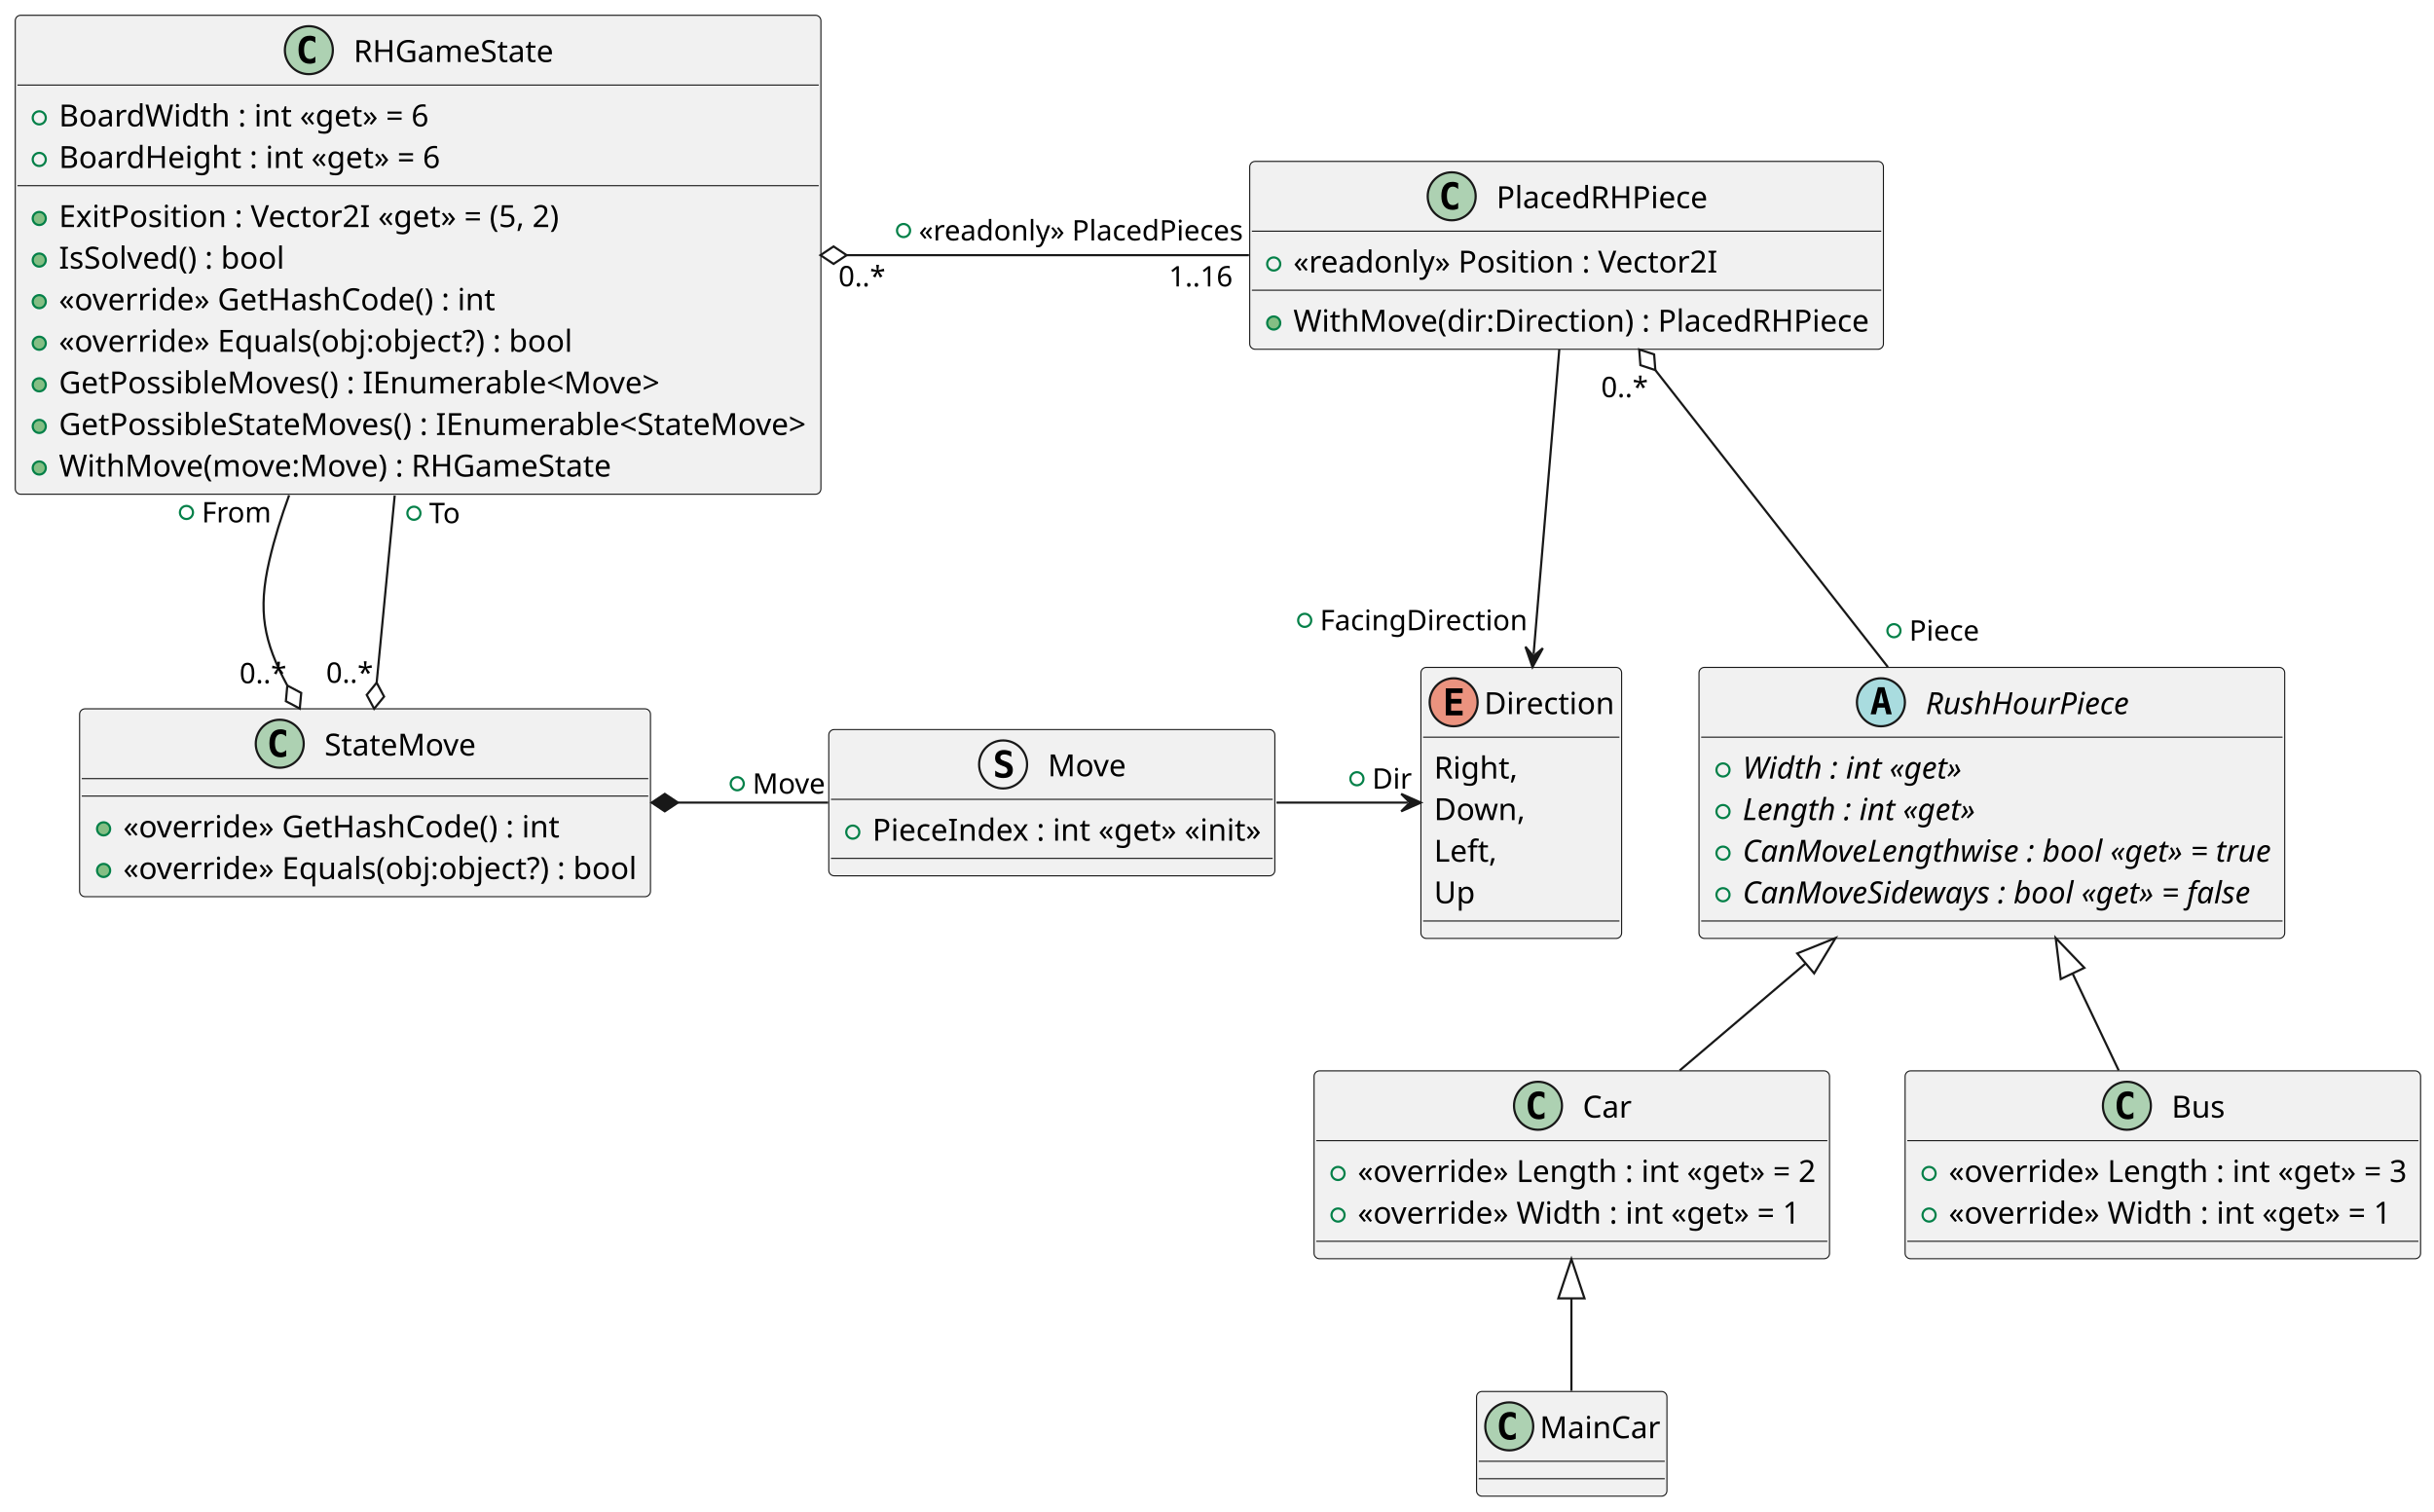
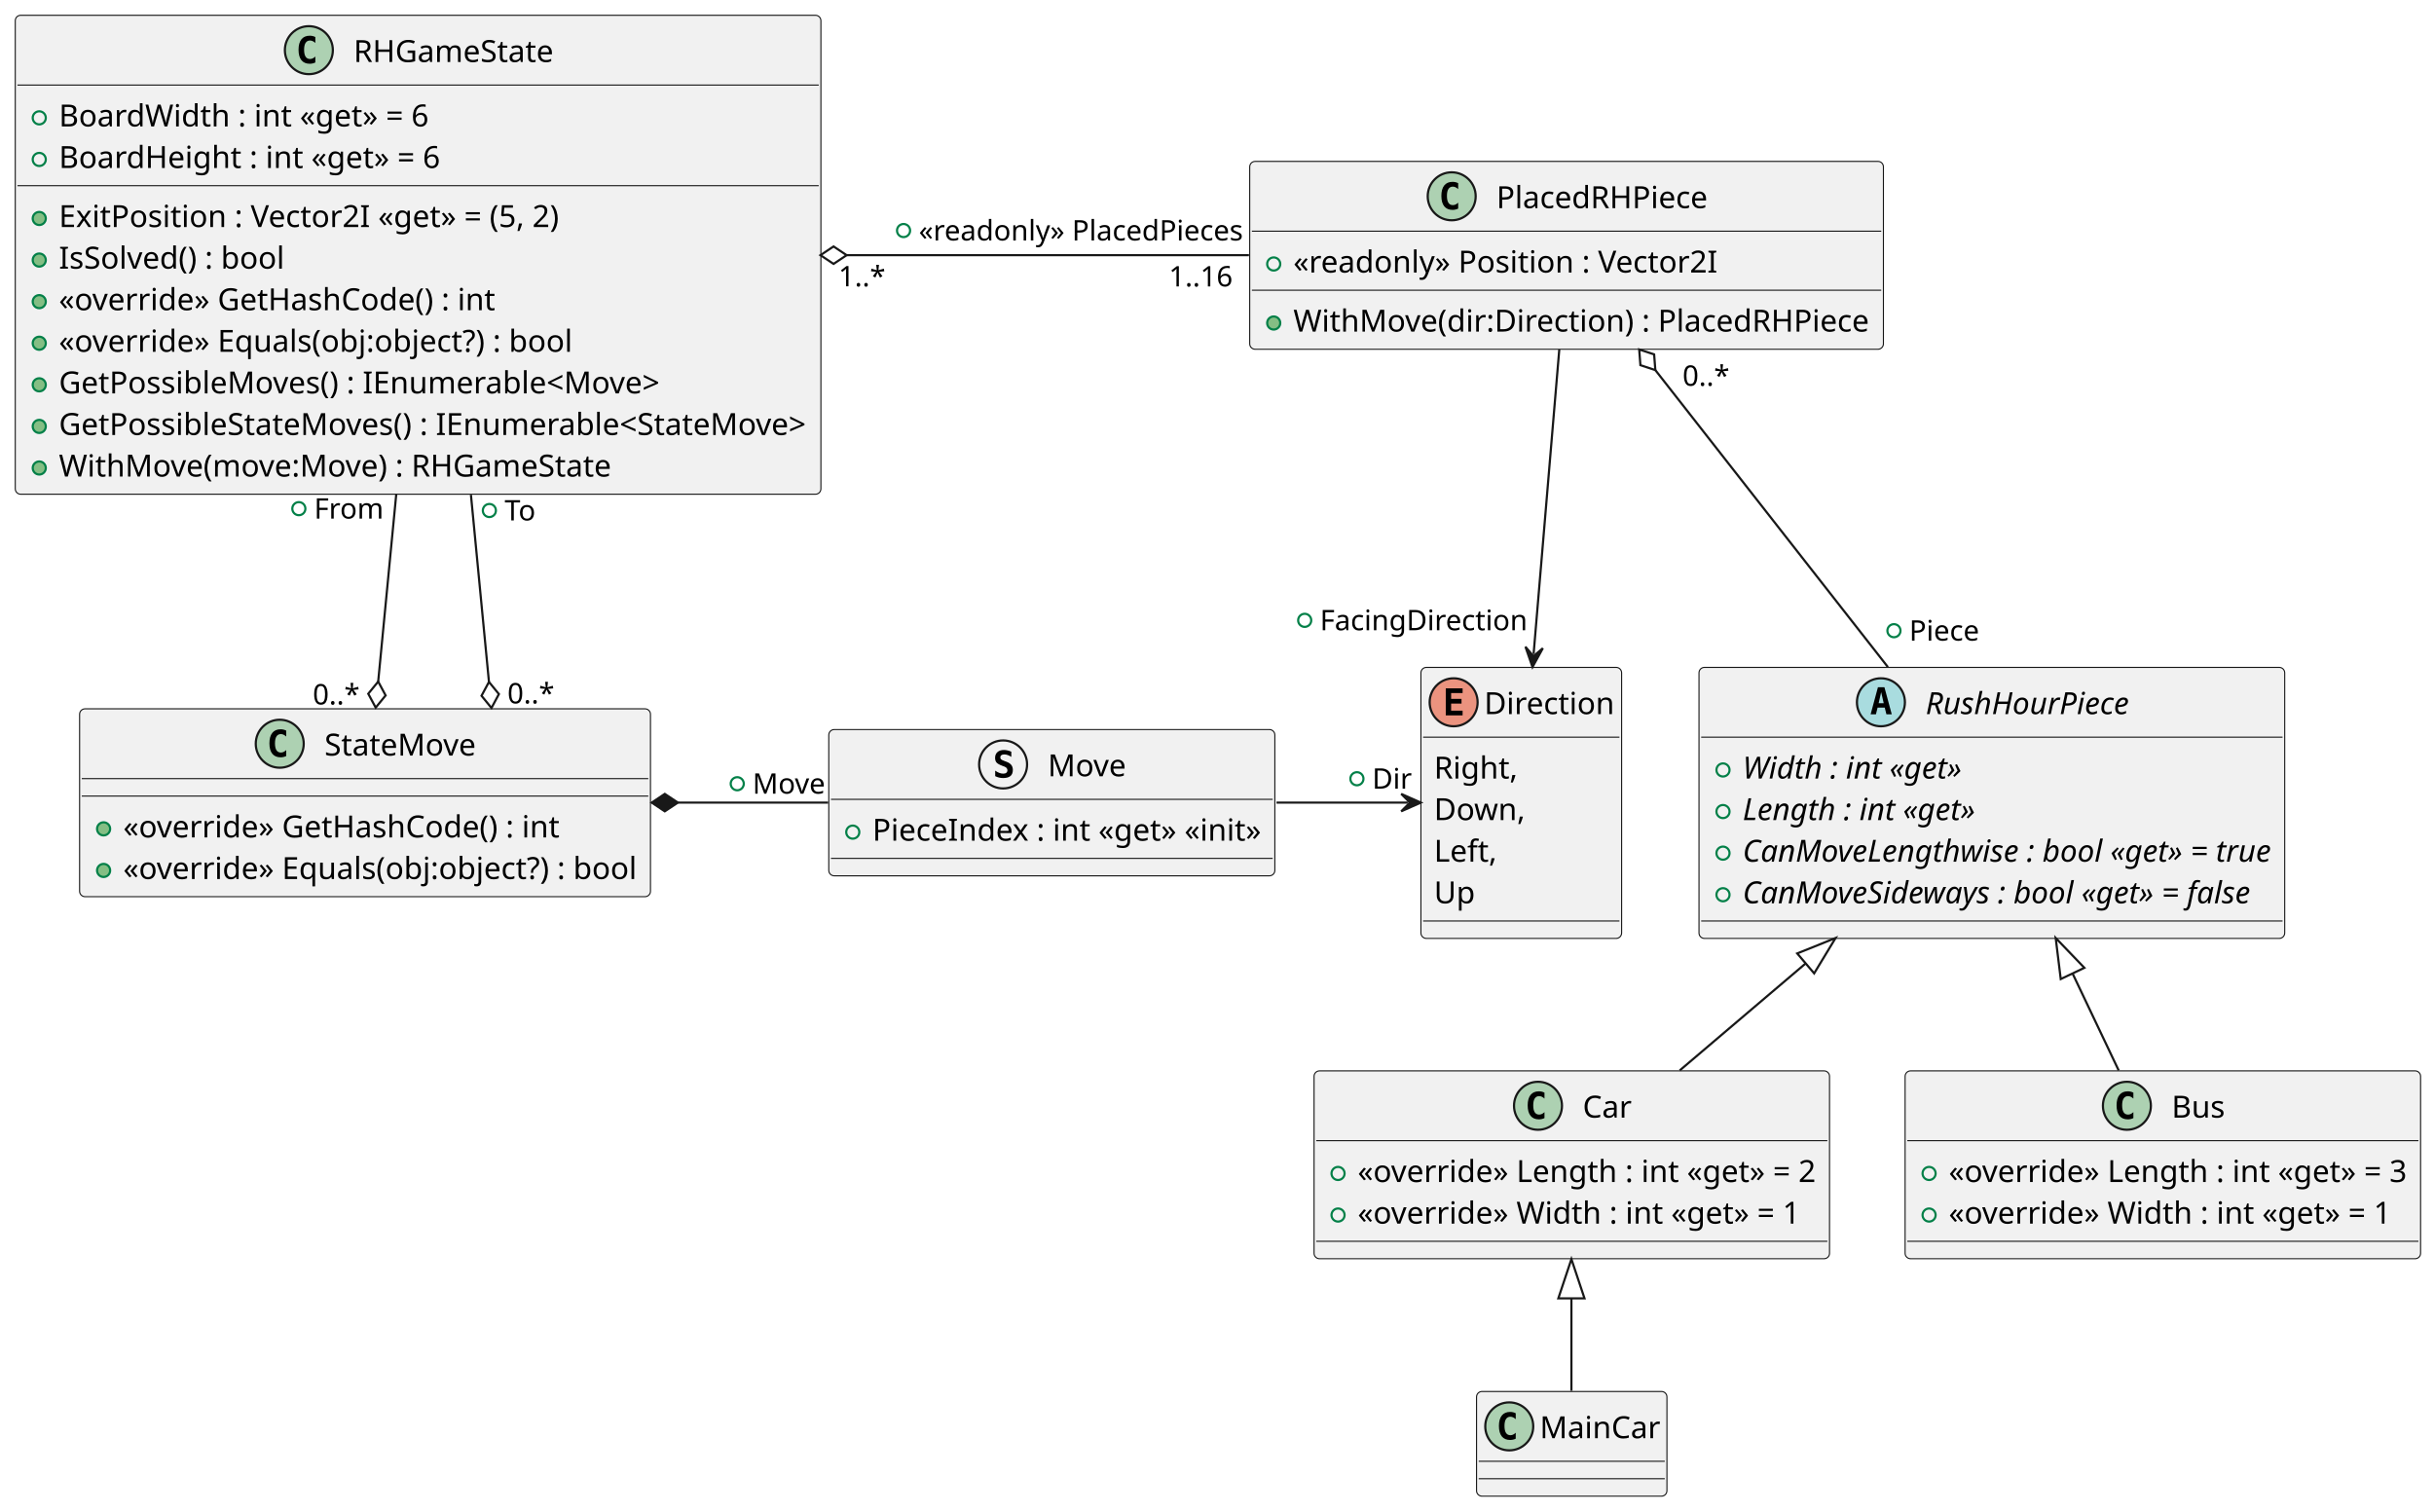
<svg xmlns="http://www.w3.org/2000/svg" contentStyleType="text/css" data-diagram-type="CLASS" height="693px" preserveAspectRatio="none" style="width:1116px;height:693px;background:#FFFFFF;" version="1.1" viewBox="0 0 1116 693" width="1116px" zoomAndPan="magnify" id="svg49">
  <defs id="defs1" />
  <g id="g49">
    <g class="entity" data-qualified-name="RHGameState" data-source-line="1" id="ent0002">
      <rect fill="#F1F1F1" height="219.611" rx="2.5" ry="2.5" style="stroke:#181818;stroke-width:0.5;" width="369.391" x="7" y="7" id="rect1" />
      <ellipse cx="141.617" cy="23" fill="#ADD1B2" rx="11" ry="11" style="stroke:#181818;stroke-width:1;" id="ellipse1" />
      <path d="M144.585,28.641 Q144.007,28.938 143.367,29.078 Q142.726,29.234 142.023,29.234 Q139.523,29.234 138.195,27.594 Q136.882,25.938 136.882,22.812 Q136.882,19.688 138.195,18.031 Q139.523,16.375 142.023,16.375 Q142.726,16.375 143.367,16.531 Q144.023,16.688 144.585,16.984 L144.585,19.703 Q143.96,19.125 143.367,18.859 Q142.773,18.578 142.148,18.578 Q140.804,18.578 140.117,19.656 Q139.429,20.719 139.429,22.812 Q139.429,24.906 140.117,25.984 Q140.804,27.047 142.148,27.047 Q142.773,27.047 143.367,26.781 Q143.96,26.5 144.585,25.922 L144.585,28.641 Z " fill="#000000" id="path1" />
      <text fill="#000000" font-family="sans-serif" font-size="14" lengthAdjust="spacing" textLength="91.658" x="162.117" y="28.432" id="text1">RHGameState</text>
      <line style="stroke:#181818;stroke-width:0.5;" x1="8" x2="375.391" y1="39" y2="39" id="line1" />
      <g data-visibility-modifier="PUBLIC_FIELD" id="g2">
        <ellipse cx="18" cy="54.034" fill="none" rx="3" ry="3" style="stroke:#038048;stroke-width:1;" id="ellipse2" />
      </g>
      <text fill="#000000" font-family="sans-serif" font-size="14" lengthAdjust="spacing" textLength="169.861" x="27" y="57.966" id="text2">BoardWidth : int «get» = 6</text>
      <g data-visibility-modifier="PUBLIC_FIELD" id="g3">
        <ellipse cx="18" cy="73.102" fill="none" rx="3" ry="3" style="stroke:#038048;stroke-width:1;" id="ellipse3" />
      </g>
      <text fill="#000000" font-family="sans-serif" font-size="14" lengthAdjust="spacing" textLength="175.111" x="27" y="77.034" id="text3">BoardHeight : int «get» = 6</text>
      <line style="stroke:#181818;stroke-width:0.5;" x1="8" x2="375.391" y1="85.136" y2="85.136" id="line3" />
      <g data-visibility-modifier="PUBLIC_METHOD" id="g4">
        <ellipse cx="18" cy="100.17" fill="#84BE84" rx="3" ry="3" style="stroke:#038048;stroke-width:1;" id="ellipse4" />
      </g>
      <text fill="#000000" font-family="sans-serif" font-size="14" lengthAdjust="spacing" textLength="229.557" x="27" y="104.102" id="text4">ExitPosition : Vector2I «get» = (5, 2)</text>
      <g data-visibility-modifier="PUBLIC_METHOD" id="g5">
        <ellipse cx="18" cy="119.238" fill="#84BE84" rx="3" ry="3" style="stroke:#038048;stroke-width:1;" id="ellipse5" />
      </g>
      <text fill="#000000" font-family="sans-serif" font-size="14" lengthAdjust="spacing" textLength="103.432" x="27" y="123.17" id="text5">IsSolved() : bool</text>
      <g data-visibility-modifier="PUBLIC_METHOD" id="g6">
        <ellipse cx="18" cy="138.306" fill="#84BE84" rx="3" ry="3" style="stroke:#038048;stroke-width:1;" id="ellipse6" />
      </g>
      <text fill="#000000" font-family="sans-serif" font-size="14" lengthAdjust="spacing" textLength="200.353" x="27" y="142.238" id="text6">«override» GetHashCode() : int</text>
      <g data-visibility-modifier="PUBLIC_METHOD" id="g7">
        <ellipse cx="18" cy="157.374" fill="#84BE84" rx="3" ry="3" style="stroke:#038048;stroke-width:1;" id="ellipse7" />
      </g>
      <text fill="#000000" font-family="sans-serif" font-size="14" lengthAdjust="spacing" textLength="235.745" x="27" y="161.305" id="text7">«override» Equals(obj:object?) : bool</text>
      <g data-visibility-modifier="PUBLIC_METHOD" id="g8">
        <ellipse cx="18" cy="176.441" fill="#84BE84" rx="3" ry="3" style="stroke:#038048;stroke-width:1;" id="ellipse8" />
      </g>
      <text fill="#000000" font-family="sans-serif" font-size="14" lengthAdjust="spacing" textLength="276.303" x="27" y="180.373" id="text8">GetPossibleMoves() : IEnumerable&lt;Move&gt;</text>
      <g data-visibility-modifier="PUBLIC_METHOD" id="g9">
        <ellipse cx="18" cy="195.509" fill="#84BE84" rx="3" ry="3" style="stroke:#038048;stroke-width:1;" id="ellipse9" />
      </g>
      <text fill="#000000" font-family="sans-serif" font-size="14" lengthAdjust="spacing" textLength="343.391" x="27" y="199.441" id="text9">GetPossibleStateMoves() : IEnumerable&lt;StateMove&gt;</text>
      <g data-visibility-modifier="PUBLIC_METHOD" id="g10">
        <ellipse cx="18" cy="214.577" fill="#84BE84" rx="3" ry="3" style="stroke:#038048;stroke-width:1;" id="ellipse10" />
      </g>
      <text fill="#000000" font-family="sans-serif" font-size="14" lengthAdjust="spacing" textLength="254.099" x="27" y="218.509" id="text10">WithMove(move:Move) : RHGameState</text>
    </g>
    <g class="entity" data-qualified-name="Move" data-source-line="17" id="ent0003">
      <rect fill="#F1F1F1" height="67.068" rx="2.5" ry="2.5" style="stroke:#181818;stroke-width:0.5;" width="204.527" x="380" y="334.5" id="rect10" />
      <ellipse cx="459.926" cy="350.5" fill="#F1F1F1" rx="11" ry="11" style="stroke:#181818;stroke-width:1;" id="ellipse11" />
      <path d="M459.41,351.062 Q457.551,350.359 456.894,349.594 Q456.254,348.812 456.254,347.5 Q456.254,345.812 457.332,344.844 Q458.41,343.875 460.285,343.875 Q461.144,343.875 461.988,344.078 Q462.848,344.266 463.691,344.656 L463.691,347.047 Q462.91,346.484 462.082,346.203 Q461.269,345.906 460.473,345.906 Q459.598,345.906 459.113,346.266 Q458.644,346.625 458.644,347.281 Q458.644,347.797 458.988,348.141 Q459.332,348.469 460.426,348.875 L461.488,349.281 Q462.973,349.828 463.676,350.734 Q464.394,351.641 464.394,353.016 Q464.394,354.891 463.285,355.812 Q462.176,356.734 459.926,356.734 Q459.004,356.734 458.082,356.516 Q457.16,356.297 456.301,355.875 L456.301,353.344 Q457.269,354.031 458.191,354.375 Q459.113,354.719 460.004,354.719 Q460.91,354.719 461.41,354.312 Q461.91,353.891 461.91,353.156 Q461.91,352.594 461.566,352.188 Q461.238,351.766 460.613,351.516 L459.41,351.062 Z " fill="#000000" id="path11" />
      <text fill="#000000" font-family="sans-serif" font-size="14" lengthAdjust="spacing" textLength="36.176" x="480.426" y="355.932" id="text11">Move</text>
      <line style="stroke:#181818;stroke-width:0.5;" x1="381" x2="583.527" y1="366.5" y2="366.5" id="line11" />
      <g data-visibility-modifier="PUBLIC_FIELD" id="g12">
        <ellipse cx="391" cy="381.534" fill="none" rx="3" ry="3" style="stroke:#038048;stroke-width:1;" id="ellipse12" />
      </g>
      <text fill="#000000" font-family="sans-serif" font-size="14" lengthAdjust="spacing" textLength="178.527" x="400" y="385.466" id="text12">PieceIndex : int «get» «init»</text>
      <line style="stroke:#181818;stroke-width:0.5;" x1="381" x2="583.527" y1="393.568" y2="393.568" id="line12" />
    </g>
    <g class="entity" data-qualified-name="Direction" data-source-line="20" id="ent0004">
      <rect fill="#F1F1F1" height="124.272" rx="2.5" ry="2.5" style="stroke:#181818;stroke-width:0.5;" width="92.018" x="651.5" y="306" id="rect12" />
      <ellipse cx="666.5" cy="322" fill="#EB937F" rx="11" ry="11" style="stroke:#181818;stroke-width:1;" id="ellipse13" />
      <path d="M670.609,328 L662.891,328 L662.891,315.609 L670.609,315.609 L670.609,317.766 L665.344,317.766 L665.344,320.438 L670.109,320.438 L670.109,322.594 L665.344,322.594 L665.344,325.844 L670.609,325.844 L670.609,328 Z " fill="#000000" id="path13" />
      <text fill="#000000" font-family="sans-serif" font-size="14" lengthAdjust="spacing" textLength="60.018" x="680.5" y="327.432" id="text13">Direction</text>
      <line style="stroke:#181818;stroke-width:0.5;" x1="652.5" x2="742.518" y1="338" y2="338" id="line13" />
      <text fill="#000000" font-family="sans-serif" font-size="14" lengthAdjust="spacing" textLength="38.388" x="657.5" y="356.966" id="text14">Right,</text>
      <text fill="#000000" font-family="sans-serif" font-size="14" lengthAdjust="spacing" textLength="42.098" x="657.5" y="376.034" id="text15">Down,</text>
      <text fill="#000000" font-family="sans-serif" font-size="14" lengthAdjust="spacing" textLength="28.854" x="657.5" y="395.102" id="text16">Left,</text>
      <text fill="#000000" font-family="sans-serif" font-size="14" lengthAdjust="spacing" textLength="18.844" x="657.5" y="414.17" id="text17">Up</text>
      <line style="stroke:#181818;stroke-width:0.5;" x1="652.5" x2="742.518" y1="422.272" y2="422.272" id="line17" />
    </g>
    <g class="entity" data-qualified-name="StateMove" data-source-line="26" id="ent0005">
      <rect fill="#F1F1F1" height="86.136" rx="2.5" ry="2.5" style="stroke:#181818;stroke-width:0.5;" width="261.745" x="36.5" y="325" id="rect17" />
      <ellipse cx="128.263" cy="341" fill="#ADD1B2" rx="11" ry="11" style="stroke:#181818;stroke-width:1;" id="ellipse17" />
      <path d="M131.231,346.641 Q130.653,346.938 130.013,347.078 Q129.372,347.234 128.669,347.234 Q126.169,347.234 124.841,345.594 Q123.528,343.938 123.528,340.812 Q123.528,337.688 124.841,336.031 Q126.169,334.375 128.669,334.375 Q129.372,334.375 130.013,334.531 Q130.669,334.688 131.231,334.984 L131.231,337.703 Q130.606,337.125 130.013,336.859 Q129.419,336.578 128.794,336.578 Q127.45,336.578 126.763,337.656 Q126.075,338.719 126.075,340.812 Q126.075,342.906 126.763,343.984 Q127.45,345.047 128.794,345.047 Q129.419,345.047 130.013,344.781 Q130.606,344.5 131.231,343.922 L131.231,346.641 Z " fill="#000000" id="path17" />
      <text fill="#000000" font-family="sans-serif" font-size="14" lengthAdjust="spacing" textLength="69.72" x="148.763" y="346.432" id="text18">StateMove</text>
      <line style="stroke:#181818;stroke-width:0.5;" x1="37.5" x2="297.245" y1="357" y2="357" id="line18" />
      <line style="stroke:#181818;stroke-width:0.5;" x1="37.5" x2="297.245" y1="365" y2="365" id="line19" />
      <g data-visibility-modifier="PUBLIC_METHOD" id="g19">
        <ellipse cx="47.5" cy="380.034" fill="#84BE84" rx="3" ry="3" style="stroke:#038048;stroke-width:1;" id="ellipse19" />
      </g>
      <text fill="#000000" font-family="sans-serif" font-size="14" lengthAdjust="spacing" textLength="200.353" x="56.5" y="383.966" id="text19">«override» GetHashCode() : int</text>
      <g data-visibility-modifier="PUBLIC_METHOD" id="g20">
        <ellipse cx="47.5" cy="399.102" fill="#84BE84" rx="3" ry="3" style="stroke:#038048;stroke-width:1;" id="ellipse20" />
      </g>
      <text fill="#000000" font-family="sans-serif" font-size="14" lengthAdjust="spacing" textLength="235.745" x="56.5" y="403.034" id="text20">«override» Equals(obj:object?) : bool</text>
    </g>
    <g class="entity" data-qualified-name="PlacedRHPiece" data-source-line="33" id="ent0006">
      <rect fill="#F1F1F1" height="86.136" rx="2.5" ry="2.5" style="stroke:#181818;stroke-width:0.5;" width="290.557" x="573" y="74" id="rect20" />
      <ellipse cx="665.61" cy="90" fill="#ADD1B2" rx="11" ry="11" style="stroke:#181818;stroke-width:1;" id="ellipse21" />
      <path d="M668.578,95.641 Q668,95.938 667.36,96.078 Q666.719,96.234 666.016,96.234 Q663.516,96.234 662.188,94.594 Q660.875,92.938 660.875,89.812 Q660.875,86.688 662.188,85.031 Q663.516,83.375 666.016,83.375 Q666.719,83.375 667.36,83.531 Q668.016,83.688 668.578,83.984 L668.578,86.703 Q667.953,86.125 667.36,85.859 Q666.766,85.578 666.141,85.578 Q664.797,85.578 664.11,86.656 Q663.422,87.719 663.422,89.812 Q663.422,91.906 664.11,92.984 Q664.797,94.047 666.141,94.047 Q666.766,94.047 667.36,93.781 Q667.953,93.5 668.578,92.922 L668.578,95.641 Z " fill="#000000" id="path21" />
      <text fill="#000000" font-family="sans-serif" font-size="14" lengthAdjust="spacing" textLength="96.838" x="686.11" y="95.432" id="text21">PlacedRHPiece</text>
      <line style="stroke:#181818;stroke-width:0.5;" x1="574" x2="862.557" y1="106" y2="106" id="line21" />
      <g data-visibility-modifier="PUBLIC_FIELD" id="g22">
        <ellipse cx="584" cy="121.034" fill="none" rx="3" ry="3" style="stroke:#038048;stroke-width:1;" id="ellipse22" />
      </g>
      <text fill="#000000" font-family="sans-serif" font-size="14" lengthAdjust="spacing" textLength="195.061" x="593" y="124.966" id="text22">«readonly» Position : Vector2I</text>
      <line style="stroke:#181818;stroke-width:0.5;" x1="574" x2="862.557" y1="133.068" y2="133.068" id="line22" />
      <g data-visibility-modifier="PUBLIC_METHOD" id="g23">
        <ellipse cx="584" cy="148.102" fill="#84BE84" rx="3" ry="3" style="stroke:#038048;stroke-width:1;" id="ellipse23" />
      </g>
      <text fill="#000000" font-family="sans-serif" font-size="14" lengthAdjust="spacing" textLength="264.557" x="593" y="152.034" id="text23">WithMove(dir:Direction) : PlacedRHPiece</text>
    </g>
    <g class="entity" data-qualified-name="RushHourPiece" data-source-line="38" id="ent0007">
      <rect fill="#F1F1F1" height="124.272" rx="2.5" ry="2.5" style="stroke:#181818;stroke-width:0.5;" width="268.549" x="779" y="306" id="rect23" />
      <ellipse cx="862.412" cy="322" fill="#A9DCDF" rx="11" ry="11" style="stroke:#181818;stroke-width:1;" id="ellipse24" />
      <path d="M862.521,317.344 L861.365,322.422 L863.693,322.422 L862.521,317.344 Z M861.037,315.109 L864.021,315.109 L867.38,327.5 L864.927,327.5 L864.162,324.438 L860.88,324.438 L860.13,327.5 L857.693,327.5 L861.037,315.109 Z " fill="#000000" id="path24" />
      <text fill="#000000" font-family="sans-serif" font-size="14" font-style="italic" lengthAdjust="spacing" textLength="93.226" x="882.912" y="327.432" id="text24">RushHourPiece</text>
      <line style="stroke:#181818;stroke-width:0.5;" x1="780" x2="1046.549" y1="338" y2="338" id="line24" />
      <g data-visibility-modifier="PUBLIC_FIELD" id="g25">
        <ellipse cx="790" cy="353.034" fill="none" rx="3" ry="3" style="stroke:#038048;stroke-width:1;" id="ellipse25" />
      </g>
      <text fill="#000000" font-family="sans-serif" font-size="14" font-style="italic" lengthAdjust="spacing" textLength="100.422" x="799" y="356.966" id="text25">Width : int «get»</text>
      <g data-visibility-modifier="PUBLIC_FIELD" id="g26">
        <ellipse cx="790" cy="372.102" fill="none" rx="3" ry="3" style="stroke:#038048;stroke-width:1;" id="ellipse26" />
      </g>
      <text fill="#000000" font-family="sans-serif" font-size="14" font-style="italic" lengthAdjust="spacing" textLength="106.61" x="799" y="376.034" id="text26">Length : int «get»</text>
      <g data-visibility-modifier="PUBLIC_FIELD" id="g27">
        <ellipse cx="790" cy="391.17" fill="none" rx="3" ry="3" style="stroke:#038048;stroke-width:1;" id="ellipse27" />
      </g>
      <text fill="#000000" font-family="sans-serif" font-size="14" font-style="italic" lengthAdjust="spacing" textLength="242.549" x="799" y="395.102" id="text27">CanMoveLengthwise : bool «get» = true</text>
      <g data-visibility-modifier="PUBLIC_FIELD" id="g28">
        <ellipse cx="790" cy="410.238" fill="none" rx="3" ry="3" style="stroke:#038048;stroke-width:1;" id="ellipse28" />
      </g>
      <text fill="#000000" font-family="sans-serif" font-size="14" font-style="italic" lengthAdjust="spacing" textLength="233.309" x="799" y="414.17" id="text28">CanMoveSideways : bool «get» = false</text>
      <line style="stroke:#181818;stroke-width:0.5;" x1="780" x2="1046.549" y1="422.272" y2="422.272" id="line28" />
    </g>
    <g class="entity" data-qualified-name="Car" data-source-line="44" id="ent0008">
      <rect fill="#F1F1F1" height="86.136" rx="2.5" ry="2.5" style="stroke:#181818;stroke-width:0.5;" width="236.349" x="602.5" y="491" id="rect28" />
      <ellipse cx="705.183" cy="507" fill="#ADD1B2" rx="11" ry="11" style="stroke:#181818;stroke-width:1;" id="ellipse29" />
      <path d="M708.151,512.641 Q707.573,512.938 706.933,513.078 Q706.292,513.234 705.589,513.234 Q703.089,513.234 701.761,511.594 Q700.448,509.938 700.448,506.812 Q700.448,503.688 701.761,502.031 Q703.089,500.375 705.589,500.375 Q706.292,500.375 706.933,500.531 Q707.589,500.688 708.151,500.984 L708.151,503.703 Q707.526,503.125 706.933,502.859 Q706.339,502.578 705.714,502.578 Q704.37,502.578 703.683,503.656 Q702.995,504.719 702.995,506.812 Q702.995,508.906 703.683,509.984 Q704.37,511.047 705.714,511.047 Q706.339,511.047 706.933,510.781 Q707.526,510.5 708.151,509.922 L708.151,512.641 Z " fill="#000000" id="path29" />
      <text fill="#000000" font-family="sans-serif" font-size="14" lengthAdjust="spacing" textLength="22.484" x="725.683" y="512.432" id="text29">Car</text>
      <line style="stroke:#181818;stroke-width:0.5;" x1="603.5" x2="837.849" y1="523" y2="523" id="line29" />
      <g data-visibility-modifier="PUBLIC_FIELD" id="g30">
        <ellipse cx="613.5" cy="538.034" fill="none" rx="3" ry="3" style="stroke:#038048;stroke-width:1;" id="ellipse30" />
      </g>
      <text fill="#000000" font-family="sans-serif" font-size="14" lengthAdjust="spacing" textLength="210.349" x="622.5" y="541.966" id="text30">«override» Length : int «get» = 2</text>
      <g data-visibility-modifier="PUBLIC_FIELD" id="g31">
        <ellipse cx="613.5" cy="557.102" fill="none" rx="3" ry="3" style="stroke:#038048;stroke-width:1;" id="ellipse31" />
      </g>
      <text fill="#000000" font-family="sans-serif" font-size="14" lengthAdjust="spacing" textLength="203.097" x="622.5" y="561.034" id="text31">«override» Width : int «get» = 1</text>
      <line style="stroke:#181818;stroke-width:0.5;" x1="603.5" x2="837.849" y1="569.136" y2="569.136" id="line31" />
    </g>
    <g class="entity" data-qualified-name="MainCar" data-source-line="48" id="ent0009">
      <rect fill="#F1F1F1" height="48" rx="2.5" ry="2.5" style="stroke:#181818;stroke-width:0.5;" width="87.3" x="677" y="638" id="rect31" />
      <ellipse cx="692" cy="654" fill="#ADD1B2" rx="11" ry="11" style="stroke:#181818;stroke-width:1;" id="ellipse32" />
      <path d="M694.969,659.641 Q694.391,659.938 693.75,660.078 Q693.109,660.234 692.406,660.234 Q689.906,660.234 688.578,658.594 Q687.266,656.938 687.266,653.812 Q687.266,650.688 688.578,649.031 Q689.906,647.375 692.406,647.375 Q693.109,647.375 693.75,647.531 Q694.406,647.688 694.969,647.984 L694.969,650.703 Q694.344,650.125 693.75,649.859 Q693.156,649.578 692.531,649.578 Q691.188,649.578 690.5,650.656 Q689.812,651.719 689.812,653.812 Q689.812,655.906 690.5,656.984 Q691.188,658.047 692.531,658.047 Q693.156,658.047 693.75,657.781 Q694.344,657.5 694.969,656.922 L694.969,659.641 Z " fill="#000000" id="path32" />
      <text fill="#000000" font-family="sans-serif" font-size="14" lengthAdjust="spacing" textLength="55.3" x="706" y="659.432" id="text32">MainCar</text>
      <line style="stroke:#181818;stroke-width:0.5;" x1="678" x2="763.3" y1="670" y2="670" id="line32" />
      <line style="stroke:#181818;stroke-width:0.5;" x1="678" x2="763.3" y1="678" y2="678" id="line33" />
    </g>
    <g class="entity" data-qualified-name="Bus" data-source-line="50" id="ent0010">
      <rect fill="#F1F1F1" height="86.136" rx="2.5" ry="2.5" style="stroke:#181818;stroke-width:0.5;" width="236.349" x="873.5" y="491" id="rect33" />
      <ellipse cx="975.196" cy="507" fill="#ADD1B2" rx="11" ry="11" style="stroke:#181818;stroke-width:1;" id="ellipse33" />
      <path d="M978.164,512.641 Q977.586,512.938 976.946,513.078 Q976.305,513.234 975.602,513.234 Q973.102,513.234 971.774,511.594 Q970.461,509.938 970.461,506.812 Q970.461,503.688 971.774,502.031 Q973.102,500.375 975.602,500.375 Q976.305,500.375 976.946,500.531 Q977.602,500.688 978.164,500.984 L978.164,503.703 Q977.539,503.125 976.946,502.859 Q976.352,502.578 975.727,502.578 Q974.383,502.578 973.696,503.656 Q973.008,504.719 973.008,506.812 Q973.008,508.906 973.696,509.984 Q974.383,511.047 975.727,511.047 Q976.352,511.047 976.946,510.781 Q977.539,510.5 978.164,509.922 L978.164,512.641 Z " fill="#000000" id="path33" />
      <text fill="#000000" font-family="sans-serif" font-size="14" lengthAdjust="spacing" textLength="24.458" x="995.696" y="512.432" id="text33">Bus</text>
      <line style="stroke:#181818;stroke-width:0.5;" x1="874.5" x2="1108.849" y1="523" y2="523" id="line34" />
      <g data-visibility-modifier="PUBLIC_FIELD" id="g34">
        <ellipse cx="884.5" cy="538.034" fill="none" rx="3" ry="3" style="stroke:#038048;stroke-width:1;" id="ellipse34" />
      </g>
      <text fill="#000000" font-family="sans-serif" font-size="14" lengthAdjust="spacing" textLength="210.349" x="893.5" y="541.966" id="text34">«override» Length : int «get» = 3</text>
      <g data-visibility-modifier="PUBLIC_FIELD" id="g35">
        <ellipse cx="884.5" cy="557.102" fill="none" rx="3" ry="3" style="stroke:#038048;stroke-width:1;" id="ellipse35" />
      </g>
      <text fill="#000000" font-family="sans-serif" font-size="14" lengthAdjust="spacing" textLength="203.097" x="893.5" y="561.034" id="text35">«override» Width : int «get» = 1</text>
      <line style="stroke:#181818;stroke-width:0.5;" x1="874.5" x2="1108.849" y1="569.136" y2="569.136" id="line35" />
    </g>
    <g class="link" data-entity-1="ent0002" data-entity-2="ent0006" data-link-type="aggregation" data-source-line="55" id="lnk11">
      <path codeLine="55" d="M388.19,117 C452.57,117 511.87,117 572.66,117" fill="none" id="RHGameState-backto-PlacedRHPiece" style="stroke:#181818;stroke-width:1;" />
      <polygon fill="none" points="376.19,117,382.19,121,388.19,117,382.19,113,376.19,117" style="stroke:#181818;stroke-width:1;" id="polygon35" />
      <g data-visibility-modifier="PUBLIC_METHOD" id="g36">
        <circle cx="414.285" cy="105.705" fill="none" style="stroke:#038048;stroke-width:1" id="ellipse36" r="3" />
      </g>
      <text fill="#000000" font-family="sans-serif" font-size="13px" lengthAdjust="spacing" textLength="148.915" x="406.5" y="109.897" id="text36" transform="translate(14.78524,0.3520295)">«readonly» PlacedPieces</text>
-       <text fill="#000000" font-family="sans-serif" font-size="13" lengthAdjust="spacing" textLength="21.567" x="384.428" y="131.279" id="text37">0..*</text>
+       <text fill="#000000" font-family="sans-serif" font-size="13px" lengthAdjust="spacing" textLength="21.567" x="384.428" y="131.279" id="text37">1..*</text>
      <text fill="#000000" font-family="sans-serif" font-size="13" lengthAdjust="spacing" textLength="29.276" x="535.911" y="131.322" id="text38">1..16</text>
    </g>
    <g class="link" data-entity-1="ent0003" data-entity-2="ent0004" data-link-type="dependency" data-source-line="56" id="lnk12">
      <path codeLine="56" d="M585.28,368 C608.49,368 626,368 645.46,368" fill="none" id="Move-to-Direction" style="stroke:#181818;stroke-width:1;" />
      <polygon fill="#181818" points="651.46,368,642.46,364,646.46,368,642.46,372,651.46,368" style="stroke:#181818;stroke-width:1;" id="polygon38" />
      <g data-visibility-modifier="PUBLIC_METHOD" id="g38" transform="translate(13.90516,0.7040589)">
        <circle cx="608.25" cy="356.353" fill="none" style="stroke:#038048;stroke-width:1" id="ellipse38" r="3" />
      </g>
      <text fill="#000000" font-family="sans-serif" font-size="13px" lengthAdjust="spacing" textLength="18.213" x="615.25" y="360.897" id="text39" transform="translate(13.90516,0.7040589)">Dir</text>
    </g>
    <g class="link" data-entity-1="ent0005" data-entity-2="ent0002" data-link-type="aggregation" data-source-line="57" id="lnk13">
-       <path codeLine="57" d="M172.7,313.025 C175.29,286.125 177.64,261.84 180.97,227.22" fill="none" id="StateMove-backto-RHGameState" style="stroke:#181818;stroke-width:1;" />
-       <polygon fill="none" points="171.55,324.97,176.107,319.381,172.7,313.025,168.143,318.614,171.55,324.97" style="stroke:#181818;stroke-width:1;" id="polygon39" />
+       <path codeLine="57" d="m 173.404,312.497 c 2.59,-26.9 4.94,-51.185 8.27,-85.805" fill="none" id="StateMove-backto-RHGameState" style="stroke:#181818;stroke-width:1" />
+       <polygon fill="none" points="176.107,319.381 172.7,313.025 168.143,318.614 171.55,324.97 " style="stroke:#181818;stroke-width:1" id="polygon39" transform="translate(0.7040589,-0.5280442)" />
+       <path codeLine="57" d="m 224.191,312.66 c -2.59,-26.9 -4.94,-51.185 -8.27,-85.805" fill="none" id="StateMove-backto-RHGameState-6" style="stroke:#181818;stroke-width:1" />
+       <polygon fill="none" points="176.107,319.381 172.7,313.025 168.143,318.614 171.55,324.97 " style="stroke:#181818;stroke-width:1" id="polygon39-7" transform="matrix(-1,0,0,1,396.8912,-0.365018)" />
      <g data-visibility-modifier="PUBLIC_METHOD" id="g39" transform="translate(5.280442,-32.03468)">
-         <circle cx="184.5" cy="267.353" fill="none" style="stroke:#038048;stroke-width:1" id="ellipse39" r="3" />
-       </g>
-       <text fill="#000000" font-family="sans-serif" font-size="13px" lengthAdjust="spacing" textLength="15.093" x="191.5" y="271.897" id="text40" transform="translate(5.280442,-32.03468)">To</text>
-       <text fill="#000000" font-family="sans-serif" font-size="13" lengthAdjust="spacing" textLength="21.567" x="149.512" y="313.059" id="text41">0..*</text>
-     </g>
-     <g class="link" data-entity-1="ent0002" data-entity-2="ent0005" data-link-type="aggregation" data-source-line="58" id="lnk15">
-       <path codeLine="58" d="M132.56,227.08 C128.92,237 125.8,247.05 123.5,257 C118.14,280.14 120.867,294.247 131.737,314.327" fill="none" id="RHGameState-to-StateMove" style="stroke:#181818;stroke-width:1;" />
-       <polygon fill="none" points="137.45,324.88,138.111,317.699,131.737,314.327,131.076,321.508,137.45,324.88" style="stroke:#181818;stroke-width:1;" id="polygon41" />
-       <g data-visibility-modifier="PUBLIC_METHOD" id="g41">
+         <circle cx="219.1" cy="266.108" fill="none" style="stroke:#038048;stroke-width:1" id="ellipse39" r="3" />
+       </g>
+       <text fill="#000000" font-family="sans-serif" font-size="13px" lengthAdjust="spacing" textLength="15.093" x="191.5" y="271.897" id="text40" transform="translate(39.88066,-33.27929)">To</text>
+       <text fill="#000000" font-family="sans-serif" font-size="13px" lengthAdjust="spacing" textLength="21.567" x="149.512" y="313.059" id="text41" transform="translate(83.14009,9.459052)">0..*</text>
+     </g>
+     <g class="link" data-entity-1="ent0002" data-entity-2="ent0005" data-link-type="aggregation" data-source-line="58" id="lnk15" transform="translate(33.60453,9.707974)">
+       <g data-visibility-modifier="PUBLIC_METHOD" id="g41" transform="translate(17.92241,-11.45043)">
        <circle cx="85.496" cy="234.966" fill="none" style="stroke:#038048;stroke-width:1" id="ellipse41" r="3" />
      </g>
-       <text fill="#000000" font-family="sans-serif" font-size="13px" lengthAdjust="spacing" textLength="32.136" x="136.5" y="271.897" id="text42" transform="translate(-44.00368,-32.38671)">From</text>
-       <text fill="#000000" font-family="sans-serif" font-size="13" lengthAdjust="spacing" textLength="21.567" x="109.802" y="313.275" id="text43">0..*</text>
+       <text fill="#000000" font-family="sans-serif" font-size="13px" lengthAdjust="spacing" textLength="32.136" x="136.5" y="271.897" id="text42" transform="translate(-26.08127,-43.83714)">From</text>
+       <text fill="#000000" font-family="sans-serif" font-size="13px" lengthAdjust="spacing" textLength="21.567" x="109.802" y="313.275" id="text43">0..*</text>
    </g>
    <g class="link" data-entity-1="ent0005" data-entity-2="ent0003" data-link-type="composition" data-source-line="59" id="lnk16">
      <path codeLine="59" d="M310.81,368 C337.82,368 353.89,368 379.71,368" fill="none" id="StateMove-backto-Move" style="stroke:#181818;stroke-width:1;" />
      <polygon fill="#181818" points="298.81,368,304.81,372,310.81,368,304.81,364,298.81,368" style="stroke:#181818;stroke-width:1;" id="polygon43" />
      <g data-visibility-modifier="PUBLIC_METHOD" id="g43" transform="translate(16.28136,2.99225)">
        <circle cx="321.75" cy="356.353" fill="none" style="stroke:#038048;stroke-width:1" id="ellipse43" r="3" />
      </g>
      <text fill="#000000" font-family="sans-serif" font-size="13px" lengthAdjust="spacing" textLength="33.592" x="328.75" y="360.897" id="text44" transform="translate(16.28136,2.99225)">Move</text>
    </g>
    <g class="link" data-entity-1="ent0006" data-entity-2="ent0007" data-link-type="aggregation" data-source-line="60" id="lnk17">
      <path codeLine="60" d="M758.978,169.688 C790.268,209.648 830.19,260.63 865.61,305.85" fill="none" id="PlacedRHPiece-backto-RushHourPiece" style="stroke:#181818;stroke-width:1;" />
      <polygon fill="none" points="751.58,160.24,752.13,167.43,758.978,169.688,758.428,162.498,751.58,160.24" style="stroke:#181818;stroke-width:1;" id="polygon44" />
      <g data-visibility-modifier="PUBLIC_METHOD" id="g44">
        <circle cx="868.382" cy="289.179" fill="none" style="stroke:#038048;stroke-width:1" id="ellipse44" r="3" />
      </g>
      <text fill="#000000" font-family="sans-serif" font-size="13px" lengthAdjust="spacing" textLength="32.123" x="852.5" y="271.897" id="text45" transform="translate(22.88191,21.82583)">Piece</text>
-       <text fill="#000000" font-family="sans-serif" font-size="13" lengthAdjust="spacing" textLength="21.567" x="734.115" y="182.103" id="text46">0..*</text>
+       <text fill="#000000" font-family="sans-serif" font-size="13px" lengthAdjust="spacing" textLength="21.567" x="734.115" y="182.103" id="text46" transform="translate(37.33836,-5.227371)">0..*</text>
    </g>
    <g class="link" data-entity-1="ent0006" data-entity-2="ent0004" data-link-type="dependency" data-source-line="61" id="lnk18">
      <path codeLine="61" d="M714.94,160.24 C711.57,200.2 706.974,254.651 703.164,299.871" fill="none" id="PlacedRHPiece-to-Direction" style="stroke:#181818;stroke-width:1;" />
      <polygon fill="#181818" points="702.66,305.85,707.402,297.218,703.08,300.868,699.43,296.546,702.66,305.85" style="stroke:#181818;stroke-width:1;" id="polygon46" />
      <g data-visibility-modifier="PUBLIC_METHOD" id="g46" transform="translate(-115.2896,17.07343)">
        <circle cx="713.5" cy="267.353" fill="none" style="stroke:#038048;stroke-width:1" id="ellipse46" r="3" />
      </g>
      <text fill="#000000" font-family="sans-serif" font-size="13px" lengthAdjust="spacing" textLength="95.394" x="720.5" y="271.897" id="text47" transform="translate(-115.2896,17.07343)">FacingDirection</text>
    </g>
    <g class="link" data-entity-1="ent0007" data-entity-2="ent0008" data-link-type="extension" data-source-line="62" id="lnk19">
      <path codeLine="62" d="M827.912,441.724 C804.122,461.934 791.91,472.32 770.16,490.8" fill="none" id="RushHourPiece-backto-Car" style="stroke:#181818;stroke-width:1;" />
      <polygon fill="none" points="841.63,430.07,824.027,437.151,831.796,446.296,841.63,430.07" style="stroke:#181818;stroke-width:1;" id="polygon47" />
    </g>
    <g class="link" data-entity-1="ent0008" data-entity-2="ent0009" data-link-type="extension" data-source-line="63" id="lnk20">
      <path codeLine="63" d="M720.5,595.31 C720.5,615.47 720.5,620.81 720.5,637.71" fill="none" id="Car-backto-MainCar" style="stroke:#181818;stroke-width:1;" />
      <polygon fill="none" points="720.5,577.31,714.5,595.31,726.5,595.31,720.5,577.31" style="stroke:#181818;stroke-width:1;" id="polygon48" />
    </g>
    <g class="link" data-entity-1="ent0007" data-entity-2="ent0010" data-link-type="extension" data-source-line="64" id="lnk21">
      <path codeLine="64" d="M950.276,446.323 C959.896,466.533 962.64,472.32 971.43,490.8" fill="none" id="RushHourPiece-backto-Bus" style="stroke:#181818;stroke-width:1;" />
      <polygon fill="none" points="942.54,430.07,944.859,448.901,955.694,443.744,942.54,430.07" style="stroke:#181818;stroke-width:1;" id="polygon49" />
    </g>
  </g>
</svg>
